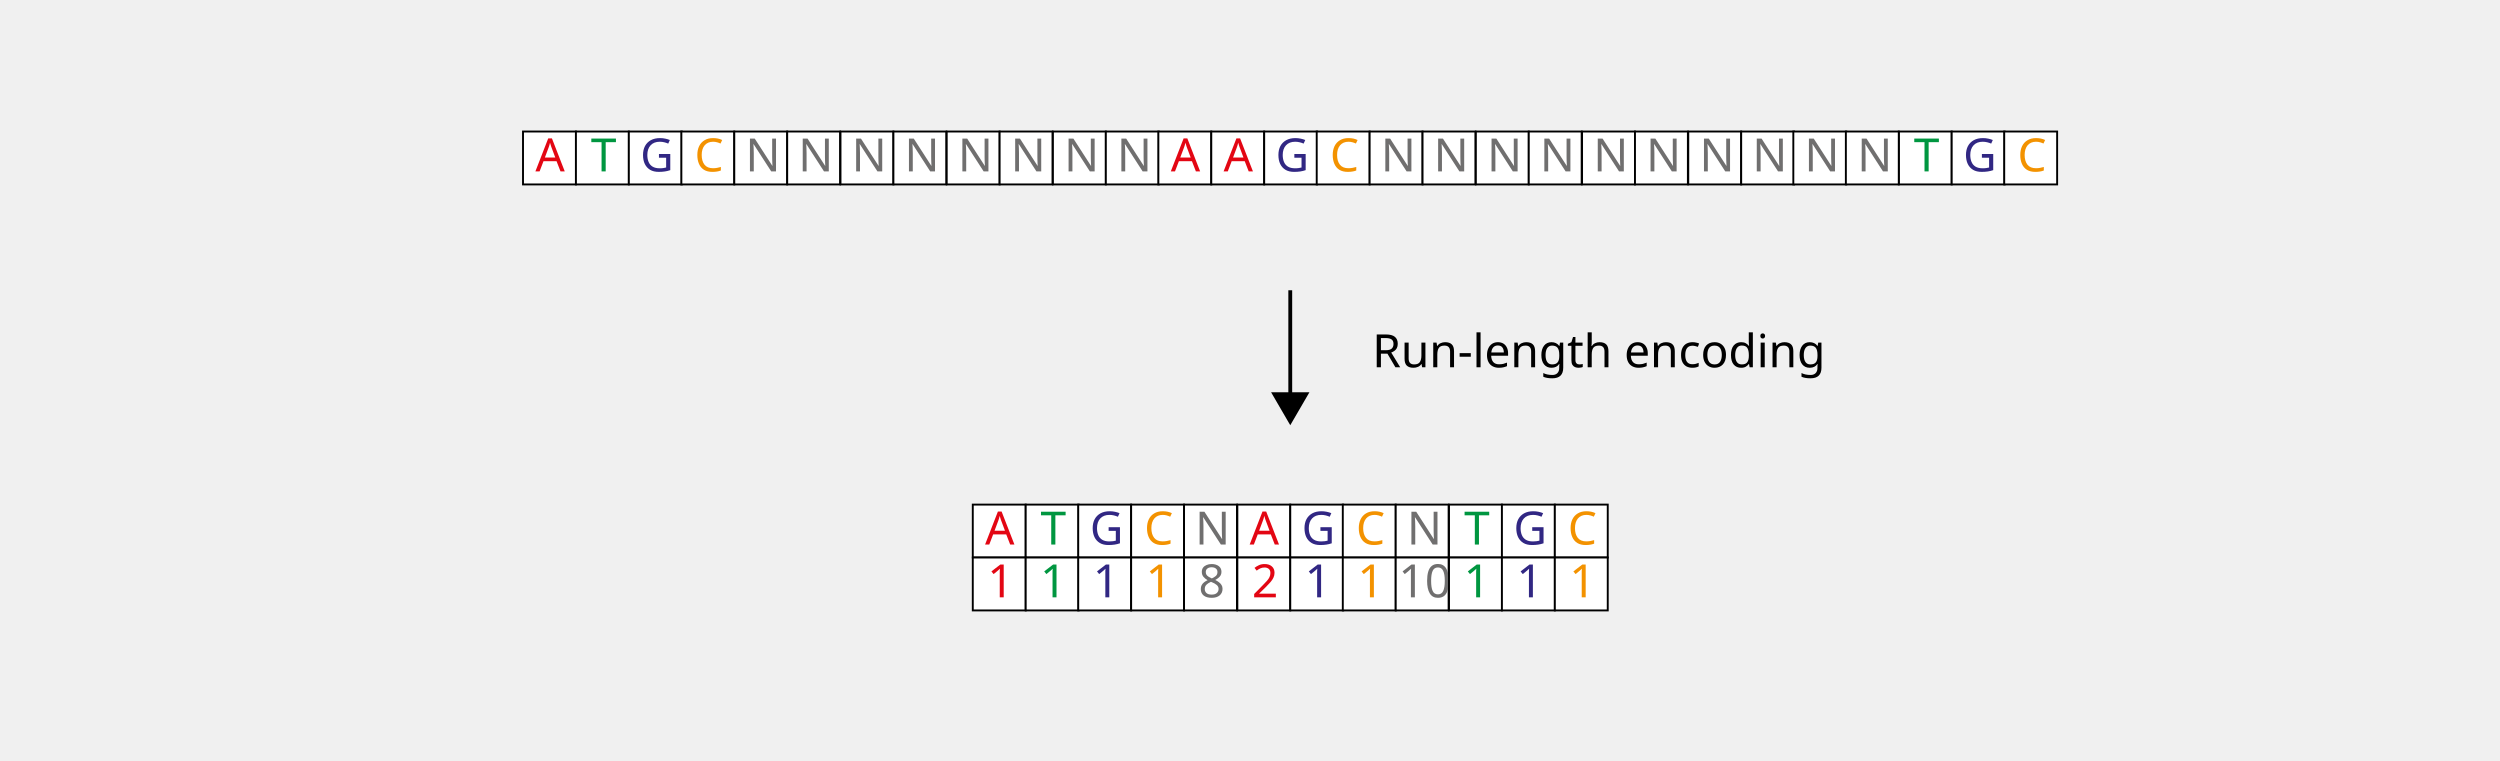
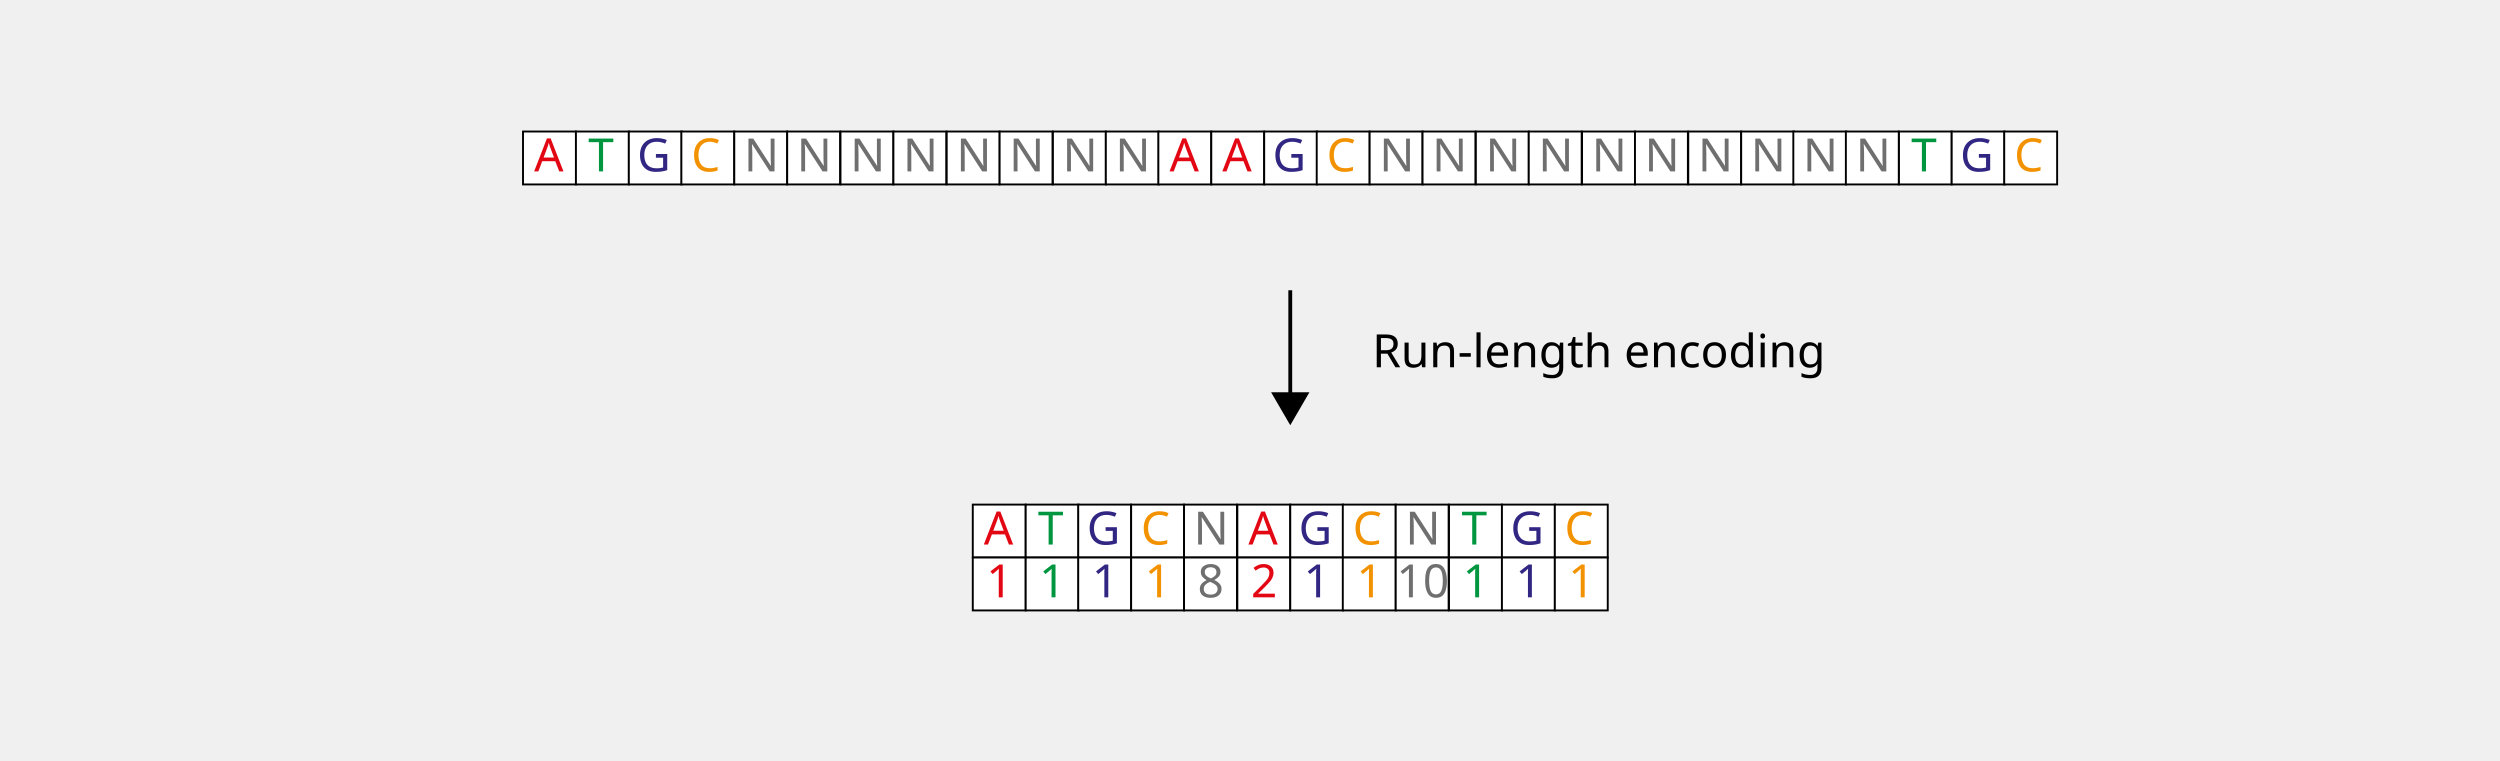
<svg xmlns="http://www.w3.org/2000/svg" version="1.1" id="Layer_1" x="0px" y="0px" viewBox="0 0 652 198.4" style="enable-background:new 0 0 652 198.4;" xml:space="preserve">
  <style type="text/css">
- 	.st0{font-family:'MyriadPro-Regular';}
+ 	.st0{font-family:'ArialMT';}
	.st1{font-size:12px;}
	.st2{fill:none;stroke:#000000;stroke-miterlimit:10;}
	.st3{fill:#FFFFFF;stroke:#000000;stroke-width:0.5;stroke-miterlimit:10;}
	.st4{fill:#E30613;}
	.st5{fill:#009640;}
	.st6{fill:#312783;}
	.st7{fill:#F39200;}
	.st8{fill:#706F6F;}
</style>
  <text transform="matrix(1 0 0 1 357.894 95.7888)" class="st0 st1">Run-length encoding</text>
  <g>
    <g>
      <line class="st2" x1="336.5" y1="75.7" x2="336.5" y2="103.7" />
      <g>
        <polygon points="331.5,102.3 336.5,110.9 341.5,102.3    " />
      </g>
    </g>
  </g>
  <g>
    <rect x="136.4" y="34.3" class="st3" width="13.8" height="13.8" />
-     <text transform="matrix(1 0 0 1 139.6321 44.702)" class="st4 st0 st1">A</text>
+     <text transform="matrix(1 0 0 1 139.302 44.702)" class="st4 st0 st1">A</text>
    <rect x="150.2" y="34.3" class="st3" width="13.8" height="13.8" />
-     <text transform="matrix(1 0 0 1 154.0902 44.702)" class="st5 st0 st1">T</text>
+     <text transform="matrix(1 0 0 1 153.4071 44.702)" class="st5 st0 st1">T</text>
    <rect x="164" y="34.3" class="st3" width="13.8" height="13.8" />
-     <text transform="matrix(1 0 0 1 166.9642 44.702)" class="st6 st0 st1">G</text>
+     <text transform="matrix(1 0 0 1 166.1732 44.702)" class="st6 st0 st1">G</text>
    <rect x="177.7" y="34.3" class="st3" width="13.8" height="13.8" />
-     <text transform="matrix(1 0 0 1 181.1284 44.702)" class="st7 st0 st1">C</text>
+     <text transform="matrix(1 0 0 1 180.2753 44.702)" class="st7 st0 st1">C</text>
    <rect x="191.5" y="34.3" class="st3" width="13.8" height="13.8" />
-     <text transform="matrix(1 0 0 1 194.4287 44.702)" class="st8 st0 st1">N</text>
+     <text transform="matrix(1 0 0 1 194.0434 44.702)" class="st8 st0 st1">N</text>
    <rect x="205.3" y="34.3" class="st3" width="13.8" height="13.8" />
-     <text transform="matrix(1 0 0 1 208.1968 44.702)" class="st8 st0 st1">N</text>
+     <text transform="matrix(1 0 0 1 207.8116 44.702)" class="st8 st0 st1">N</text>
    <rect x="219.2" y="34.3" class="st3" width="13.8" height="13.8" />
-     <text transform="matrix(1 0 0 1 222.1293 44.702)" class="st8 st0 st1">N</text>
+     <text transform="matrix(1 0 0 1 221.7441 44.702)" class="st8 st0 st1">N</text>
    <rect x="233" y="34.3" class="st3" width="13.8" height="13.8" />
-     <text transform="matrix(1 0 0 1 235.8974 44.702)" class="st8 st0 st1">N</text>
+     <text transform="matrix(1 0 0 1 235.5122 44.702)" class="st8 st0 st1">N</text>
    <rect x="246.9" y="34.3" class="st3" width="13.8" height="13.8" />
-     <text transform="matrix(1 0 0 1 249.83 44.702)" class="st8 st0 st1">N</text>
+     <text transform="matrix(1 0 0 1 249.4447 44.702)" class="st8 st0 st1">N</text>
    <rect x="260.7" y="34.3" class="st3" width="13.8" height="13.8" />
-     <text transform="matrix(1 0 0 1 263.5981 44.702)" class="st8 st0 st1">N</text>
+     <text transform="matrix(1 0 0 1 263.2128 44.702)" class="st8 st0 st1">N</text>
    <rect x="274.6" y="34.3" class="st3" width="13.8" height="13.8" />
-     <text transform="matrix(1 0 0 1 277.5306 44.702)" class="st8 st0 st1">N</text>
+     <text transform="matrix(1 0 0 1 277.1454 44.702)" class="st8 st0 st1">N</text>
    <rect x="288.4" y="34.3" class="st3" width="13.8" height="13.8" />
-     <text transform="matrix(1 0 0 1 291.2987 44.702)" class="st8 st0 st1">N</text>
+     <text transform="matrix(1 0 0 1 290.9135 44.702)" class="st8 st0 st1">N</text>
    <rect x="302.1" y="34.3" class="st3" width="13.8" height="13.8" />
-     <text transform="matrix(1 0 0 1 305.3427 44.702)" class="st4 st0 st1">A</text>
+     <text transform="matrix(1 0 0 1 305.0126 44.702)" class="st4 st0 st1">A</text>
    <rect x="315.9" y="34.3" class="st3" width="13.8" height="13.8" />
-     <text transform="matrix(1 0 0 1 319.1108 44.702)" class="st4 st0 st1">A</text>
+     <text transform="matrix(1 0 0 1 318.7808 44.702)" class="st4 st0 st1">A</text>
    <rect x="329.7" y="34.3" class="st3" width="13.8" height="13.8" />
-     <text transform="matrix(1 0 0 1 332.6748 44.702)" class="st6 st0 st1">G</text>
+     <text transform="matrix(1 0 0 1 331.8838 44.702)" class="st6 st0 st1">G</text>
    <rect x="343.4" y="34.3" class="st3" width="13.8" height="13.8" />
-     <text transform="matrix(1 0 0 1 346.839 44.702)" class="st7 st0 st1">C</text>
+     <text transform="matrix(1 0 0 1 345.9859 44.702)" class="st7 st0 st1">C</text>
    <rect x="357.2" y="34.3" class="st3" width="13.8" height="13.8" />
-     <text transform="matrix(1 0 0 1 360.1393 44.702)" class="st8 st0 st1">N</text>
+     <text transform="matrix(1 0 0 1 359.7541 44.702)" class="st8 st0 st1">N</text>
    <rect x="371" y="34.3" class="st3" width="13.8" height="13.8" />
-     <text transform="matrix(1 0 0 1 373.9074 44.702)" class="st8 st0 st1">N</text>
+     <text transform="matrix(1 0 0 1 373.5222 44.702)" class="st8 st0 st1">N</text>
    <rect x="384.9" y="34.3" class="st3" width="13.8" height="13.8" />
-     <text transform="matrix(1 0 0 1 387.8399 44.702)" class="st8 st0 st1">N</text>
+     <text transform="matrix(1 0 0 1 387.4547 44.702)" class="st8 st0 st1">N</text>
    <rect x="398.7" y="34.3" class="st3" width="13.8" height="13.8" />
-     <text transform="matrix(1 0 0 1 401.6081 44.702)" class="st8 st0 st1">N</text>
+     <text transform="matrix(1 0 0 1 401.2228 44.702)" class="st8 st0 st1">N</text>
    <rect x="412.6" y="34.3" class="st3" width="13.8" height="13.8" />
-     <text transform="matrix(1 0 0 1 415.5406 44.702)" class="st8 st0 st1">N</text>
+     <text transform="matrix(1 0 0 1 415.1554 44.702)" class="st8 st0 st1">N</text>
    <rect x="426.4" y="34.3" class="st3" width="13.8" height="13.8" />
-     <text transform="matrix(1 0 0 1 429.3087 44.702)" class="st8 st0 st1">N</text>
+     <text transform="matrix(1 0 0 1 428.9235 44.702)" class="st8 st0 st1">N</text>
    <rect x="440.3" y="34.3" class="st3" width="13.8" height="13.8" />
-     <text transform="matrix(1 0 0 1 443.2413 44.702)" class="st8 st0 st1">N</text>
+     <text transform="matrix(1 0 0 1 442.856 44.702)" class="st8 st0 st1">N</text>
    <rect x="454.1" y="34.3" class="st3" width="13.8" height="13.8" />
-     <text transform="matrix(1 0 0 1 457.0094 44.702)" class="st8 st0 st1">N</text>
+     <text transform="matrix(1 0 0 1 456.6241 44.702)" class="st8 st0 st1">N</text>
    <rect x="495.2" y="34.3" class="st3" width="13.8" height="13.8" />
-     <text transform="matrix(1 0 0 1 499.1147 44.702)" class="st5 st0 st1">T</text>
+     <text transform="matrix(1 0 0 1 498.4316 44.702)" class="st5 st0 st1">T</text>
    <rect x="509" y="34.3" class="st3" width="13.8" height="13.8" />
-     <text transform="matrix(1 0 0 1 511.9888 44.702)" class="st6 st0 st1">G</text>
+     <text transform="matrix(1 0 0 1 511.1978 44.702)" class="st6 st0 st1">G</text>
    <rect x="522.7" y="34.3" class="st3" width="13.8" height="13.8" />
-     <text transform="matrix(1 0 0 1 526.1529 44.702)" class="st7 st0 st1">C</text>
+     <text transform="matrix(1 0 0 1 525.2999 44.702)" class="st7 st0 st1">C</text>
    <rect x="467.7" y="34.3" class="st3" width="13.8" height="13.8" />
-     <text transform="matrix(1 0 0 1 470.6127 44.702)" class="st8 st0 st1">N</text>
+     <text transform="matrix(1 0 0 1 470.2274 44.702)" class="st8 st0 st1">N</text>
    <rect x="481.4" y="34.3" class="st3" width="13.8" height="13.8" />
-     <text transform="matrix(1 0 0 1 484.3808 44.702)" class="st8 st0 st1">N</text>
+     <text transform="matrix(1 0 0 1 483.9955 44.702)" class="st8 st0 st1">N</text>
  </g>
  <g>
    <rect x="253.7" y="131.6" class="st3" width="13.8" height="13.8" />
-     <text transform="matrix(1 0 0 1 256.9075 142.0193)" class="st4 st0 st1">A</text>
+     <text transform="matrix(1 0 0 1 256.5774 142.0193)" class="st4 st0 st1">A</text>
    <rect x="267.5" y="131.6" class="st3" width="13.8" height="13.8" />
-     <text transform="matrix(1 0 0 1 271.3655 142.0193)" class="st5 st0 st1">T</text>
+     <text transform="matrix(1 0 0 1 270.6824 142.0193)" class="st5 st0 st1">T</text>
    <rect x="281.2" y="131.6" class="st3" width="13.8" height="13.8" />
-     <text transform="matrix(1 0 0 1 284.2396 142.0193)" class="st6 st0 st1">G</text>
+     <text transform="matrix(1 0 0 1 283.4486 142.0193)" class="st6 st0 st1">G</text>
    <rect x="295" y="131.6" class="st3" width="13.8" height="13.8" />
-     <text transform="matrix(1 0 0 1 298.4037 142.0193)" class="st7 st0 st1">C</text>
+     <text transform="matrix(1 0 0 1 297.5507 142.0193)" class="st7 st0 st1">C</text>
    <rect x="308.8" y="131.6" class="st3" width="13.8" height="13.8" />
-     <text transform="matrix(1 0 0 1 311.7041 142.0193)" class="st8 st0 st1">N</text>
+     <text transform="matrix(1 0 0 1 311.3188 142.0193)" class="st8 st0 st1">N</text>
    <rect x="322.7" y="131.6" class="st3" width="13.8" height="13.8" />
-     <text transform="matrix(1 0 0 1 325.9125 142.0193)" class="st4 st0 st1">A</text>
+     <text transform="matrix(1 0 0 1 325.5824 142.0193)" class="st4 st0 st1">A</text>
    <rect x="336.5" y="131.6" class="st3" width="13.8" height="13.8" />
-     <text transform="matrix(1 0 0 1 339.476 142.0193)" class="st6 st0 st1">G</text>
+     <text transform="matrix(1 0 0 1 338.685 142.0193)" class="st6 st0 st1">G</text>
    <rect x="350.2" y="131.6" class="st3" width="13.8" height="13.8" />
-     <text transform="matrix(1 0 0 1 353.6402 142.0193)" class="st7 st0 st1">C</text>
+     <text transform="matrix(1 0 0 1 352.7871 142.0193)" class="st7 st0 st1">C</text>
    <rect x="364" y="131.6" class="st3" width="13.8" height="13.8" />
-     <text transform="matrix(1 0 0 1 366.9405 142.0193)" class="st8 st0 st1">N</text>
+     <text transform="matrix(1 0 0 1 366.5553 142.0193)" class="st8 st0 st1">N</text>
    <rect x="253.7" y="145.4" class="st3" width="13.8" height="13.8" />
-     <text transform="matrix(1 0 0 1 257.5013 155.7875)" class="st4 st0 st1">1</text>
+     <text transform="matrix(1 0 0 1 257.2425 155.7875)" class="st4 st0 st1">1</text>
    <rect x="267.5" y="145.4" class="st3" width="13.8" height="13.8" />
-     <text transform="matrix(1 0 0 1 271.2693 155.7875)" class="st5 st0 st1">1</text>
+     <text transform="matrix(1 0 0 1 271.0106 155.7875)" class="st5 st0 st1">1</text>
    <rect x="281.2" y="145.4" class="st3" width="13.8" height="13.8" />
-     <text transform="matrix(1 0 0 1 285.0375 155.7875)" class="st6 st0 st1">1</text>
+     <text transform="matrix(1 0 0 1 284.7787 155.7875)" class="st6 st0 st1">1</text>
    <rect x="295" y="145.4" class="st3" width="13.8" height="13.8" />
-     <text transform="matrix(1 0 0 1 298.8056 155.7875)" class="st7 st0 st1">1</text>
+     <text transform="matrix(1 0 0 1 298.5468 155.7875)" class="st7 st0 st1">1</text>
    <rect x="308.8" y="145.4" class="st3" width="13.8" height="13.8" />
-     <text transform="matrix(1 0 0 1 312.5737 155.7875)" class="st8 st0 st1">8</text>
+     <text transform="matrix(1 0 0 1 312.3149 155.7875)" class="st8 st0 st1">8</text>
    <rect x="322.7" y="145.4" class="st3" width="13.8" height="13.8" />
-     <text transform="matrix(1 0 0 1 326.5062 155.7875)" class="st4 st0 st1">2</text>
+     <text transform="matrix(1 0 0 1 326.2474 155.7875)" class="st4 st0 st1">2</text>
    <rect x="336.5" y="145.4" class="st3" width="13.8" height="13.8" />
-     <text transform="matrix(1 0 0 1 340.2739 155.7875)" class="st6 st0 st1">1</text>
+     <text transform="matrix(1 0 0 1 340.0151 155.7875)" class="st6 st0 st1">1</text>
    <rect x="350.2" y="145.4" class="st3" width="13.8" height="13.8" />
-     <text transform="matrix(1 0 0 1 354.042 155.7875)" class="st7 st0 st1">1</text>
+     <text transform="matrix(1 0 0 1 353.7832 155.7875)" class="st7 st0 st1">1</text>
    <rect x="364" y="145.4" class="st3" width="13.8" height="13.8" />
-     <text transform="matrix(1 0 0 1 364.7325 155.7875)" class="st8 st0 st1">10</text>
+     <text transform="matrix(1 0 0 1 364.2144 155.7875)" class="st8 st0 st1">10</text>
    <rect x="377.9" y="131.6" class="st3" width="13.8" height="13.8" />
-     <text transform="matrix(1 0 0 1 381.8393 142.0193)" class="st5 st0 st1">T</text>
+     <text transform="matrix(1 0 0 1 381.1562 142.0193)" class="st5 st0 st1">T</text>
    <rect x="391.7" y="131.6" class="st3" width="13.8" height="13.8" />
-     <text transform="matrix(1 0 0 1 394.7134 142.0193)" class="st6 st0 st1">G</text>
+     <text transform="matrix(1 0 0 1 393.9224 142.0193)" class="st6 st0 st1">G</text>
    <rect x="405.5" y="131.6" class="st3" width="13.8" height="13.8" />
-     <text transform="matrix(1 0 0 1 408.8775 142.0193)" class="st7 st0 st1">C</text>
+     <text transform="matrix(1 0 0 1 408.0245 142.0193)" class="st7 st0 st1">C</text>
    <rect x="377.9" y="145.4" class="st3" width="13.8" height="13.8" />
-     <text transform="matrix(1 0 0 1 381.7431 155.7875)" class="st5 st0 st1">1</text>
+     <text transform="matrix(1 0 0 1 381.4843 155.7875)" class="st5 st0 st1">1</text>
    <rect x="391.7" y="145.4" class="st3" width="13.8" height="13.8" />
-     <text transform="matrix(1 0 0 1 395.5112 155.7875)" class="st6 st0 st1">1</text>
+     <text transform="matrix(1 0 0 1 395.2524 155.7875)" class="st6 st0 st1">1</text>
    <rect x="405.5" y="145.4" class="st3" width="13.8" height="13.8" />
-     <text transform="matrix(1 0 0 1 409.2793 155.7875)" class="st7 st0 st1">1</text>
+     <text transform="matrix(1 0 0 1 409.0205 155.7875)" class="st7 st0 st1">1</text>
  </g>
</svg>
